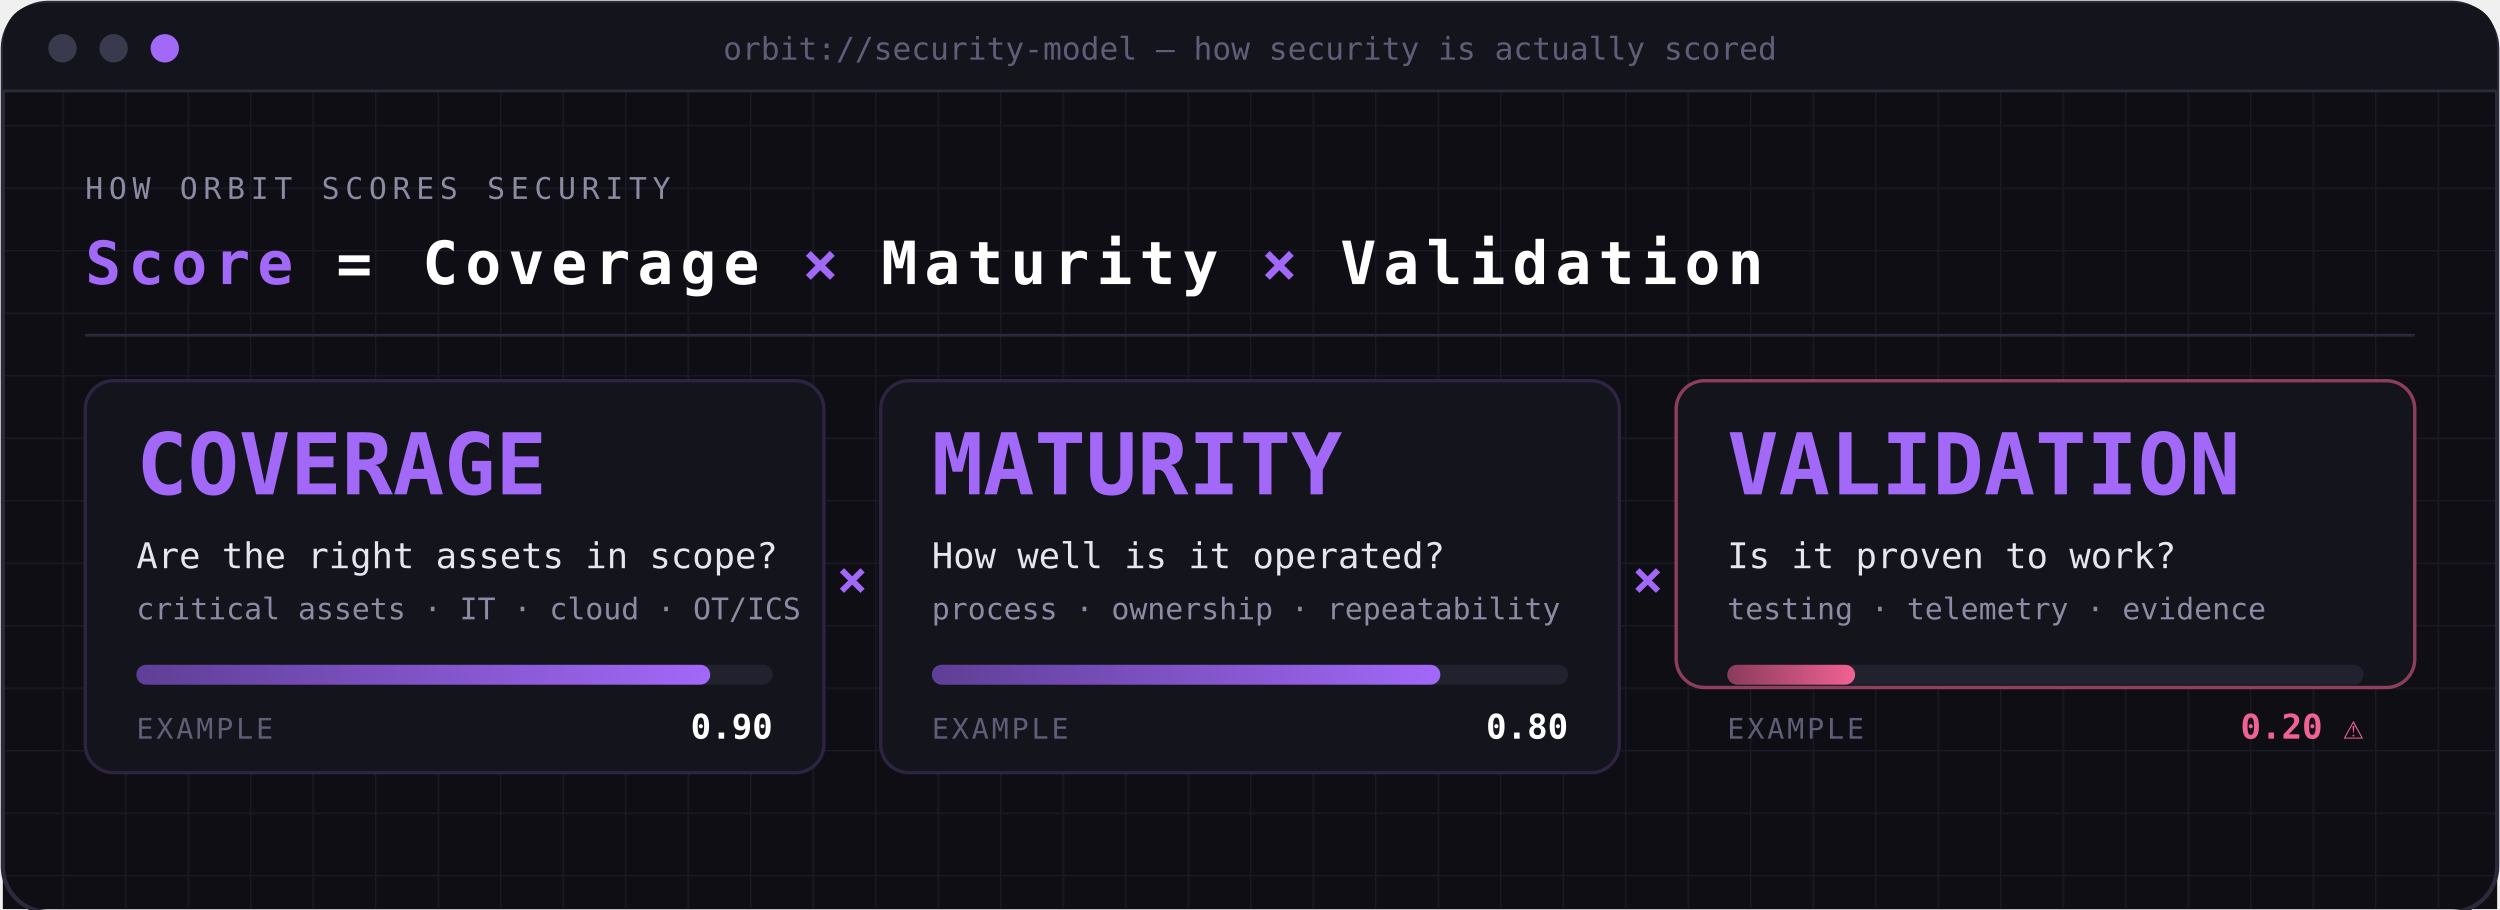
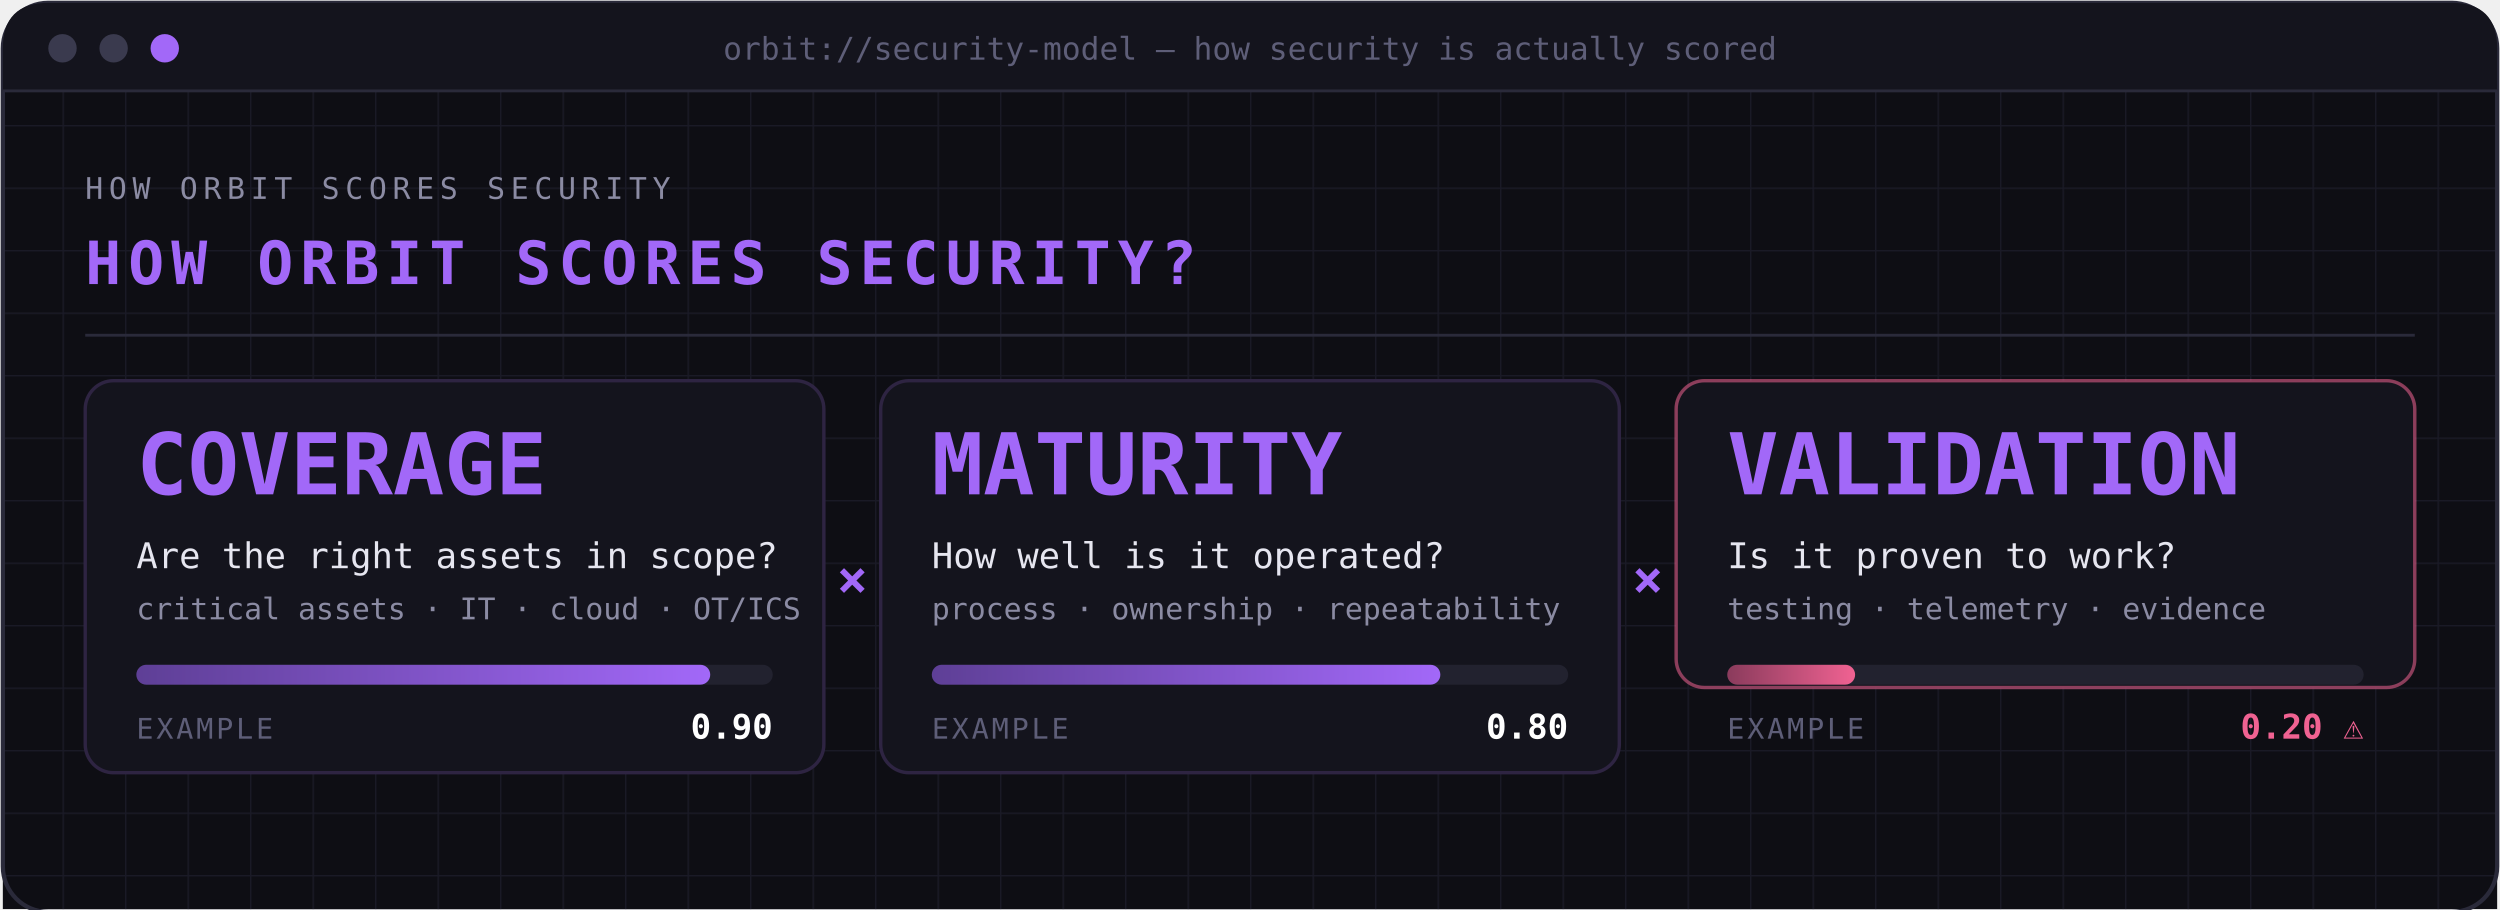
<svg xmlns="http://www.w3.org/2000/svg" viewBox="0 0 880 320" width="880" height="320" role="img" aria-label="ORBIT Security Model. Score = Coverage × Maturity × Validation. Coverage: are the right assets and risks in scope. Maturity: how well is it operated. Validation: is it proven to work. Illustrative example: an additive average of 0.90, 0.80 and 0.20 gives 0.63, while ORBIT's product gives 0.14, exposing the validation gap.">
  <defs>
    <pattern id="og" width="22" height="22" patternUnits="userSpaceOnUse">
      <path d="M22 0H0V22" fill="none" stroke="#1A1A26" stroke-width="1" />
    </pattern>
    <linearGradient id="ob" x1="0" x2="1">
      <stop offset="0%" stop-color="#5E3F96" />
      <stop offset="100%" stop-color="#A268F8" />
    </linearGradient>
    <linearGradient id="warn" x1="0" x2="1">
      <stop offset="0%" stop-color="#8A3B5C" />
      <stop offset="100%" stop-color="#F06292" />
    </linearGradient>
    <clipPath id="of">
      <rect x="1" y="1" width="878" height="438" rx="16" />
    </clipPath>
    <style>
      .m{font-family:Consolas,'JetBrains Mono','Fira Code',Menlo,monospace}
      .bar{fill:#5E5E78;font-size:11px}
      .kick{fill:#8B8BA3;font-size:10.5px;letter-spacing:2px}
      .ttl{fill:#FFFFFF;font-size:21px;font-weight:800;letter-spacing:2.5px}
      .eq{fill:#E6E6F0;font-size:15px}
      .a{fill:#A268F8}
      .L{fill:#A268F8;font-size:30px;font-weight:800}
      .N{fill:#FFFFFF;font-size:13px;font-weight:700;letter-spacing:2px}
      .Q{fill:#E6E6F0;font-size:12.5px}
      .D{fill:#8B8BA3;font-size:10.5px}
      .S{fill:#5E5E78;font-size:10px;letter-spacing:1px}
      .V{fill:#FFFFFF;font-size:12px;font-weight:700}
      .lab{fill:#8B8BA3;font-size:11px;letter-spacing:1.5px;font-weight:700}
      .f{fill:#C9C9D6;font-size:12px}
      .big{font-size:18px;font-weight:800}
      .cap{fill:#9A9AB2;font-size:11px}
      .g1{animation:gr 1.6s .2s ease-out both}.g2{animation:gr 1.6s .4s ease-out both}.g3{animation:gr 1.6s .6s ease-out both}
      .g4{animation:gr 1.8s 1s ease-out both}.g5{animation:gr 1.8s 1.4s ease-out both}
      @keyframes gr{from{transform:scaleX(0)}to{transform:scaleX(1)}}
      .alert{animation:al 1.6s ease-in-out infinite}
      @keyframes al{50%{opacity:.35}}
      .spin{animation:sp 14s linear infinite;transform-origin:56px 82px}
      @keyframes sp{to{transform:rotate(360deg)}}
    </style>
  </defs>
  <g clip-path="url(#of)">
    <rect width="880" height="320" fill="#0E0E14" />
    <rect width="880" height="320" fill="url(#og)" />
  </g>
  <rect x="1" y="1" width="878" height="320" rx="16" fill="none" stroke="#2A2A3A" stroke-width="1.5" />
  <path d="M1,32 V17 Q1,1 17,1 H863 Q879,1 879,17 V32 Z" fill="#14141D" />
  <line x1="1" y1="32" x2="879" y2="32" stroke="#2A2A3A" />
  <circle cx="22" cy="17" r="5" fill="#3A3A4E" />
  <circle cx="40" cy="17" r="5" fill="#3A3A4E" />
  <circle cx="58" cy="17" r="5" fill="#A268F8" />
  <text x="440" y="21" text-anchor="middle" class="m bar">orbit://security-model — how security is actually scored</text>
  <g class="m">
    <text x="30" y="70" class="kick">HOW ORBIT SCORES SECURITY</text>
    <text x="30" y="100" class="ttl">
-       <tspan class="a">Score</tspan> = Coverage <tspan class="a">×</tspan> Maturity <tspan class="a">×</tspan> Validation</text>
+       <tspan class="a">HOW ORBIT SCORES SECURITY?</tspan>
+     </text>
  </g>
  <line x1="30" y1="118" x2="850" y2="118" stroke="#2A2A3A" />
  <g class="m">
    <rect x="30" y="134" width="260" height="138" rx="10" fill="#14141D" stroke="#2E2442" stroke-width="1.2" />
    <text x="48" y="174" class="L">COVERAGE</text>
    <text x="48" y="200" class="Q">Are the right assets in scope?</text>
    <text x="48" y="218" class="D">critical assets · IT · cloud · OT/ICS</text>
    <rect x="48" y="234" width="224" height="7" rx="3.5" fill="#22222F" />
    <rect x="48" y="234" width="202" height="7" rx="3.5" fill="url(#ob)" class="g1" style="transform-origin:48px 237px" />
    <text x="48" y="260" class="S">EXAMPLE</text>
    <text x="272" y="260" text-anchor="end" class="V">0.90</text>
    <text x="300" y="210" text-anchor="middle" class="a" font-size="18" font-weight="700">×</text>
    <rect x="310" y="134" width="260" height="138" rx="10" fill="#14141D" stroke="#2E2442" stroke-width="1.2" />
    <text x="328" y="174" class="L">MATURITY</text>
    <text x="328" y="200" class="Q">How well is it operated?</text>
    <text x="328" y="218" class="D">process · ownership · repeatability</text>
    <rect x="328" y="234" width="224" height="7" rx="3.5" fill="#22222F" />
    <rect x="328" y="234" width="179" height="7" rx="3.5" fill="url(#ob)" class="g2" style="transform-origin:328px 237px" />
    <text x="328" y="260" class="S">EXAMPLE</text>
    <text x="552" y="260" text-anchor="end" class="V">0.80</text>
    <text x="580" y="210" text-anchor="middle" class="a" font-size="18" font-weight="700">×</text>
    <rect x="590" y="134" width="260" height="108" rx="10" fill="#14141D" stroke="#F06292" stroke-opacity=".55" stroke-width="1.2" />
    <text x="608" y="174" class="L">VALIDATION</text>
    <text x="608" y="200" class="Q">Is it proven to work?</text>
    <text x="608" y="218" class="D">testing · telemetry · evidence</text>
    <rect x="608" y="234" width="224" height="7" rx="3.5" fill="#22222F" />
    <rect x="608" y="234" width="45" height="7" rx="3.5" fill="url(#warn)" class="g3" style="transform-origin:608px 237px" />
    <text x="608" y="260" class="S">EXAMPLE</text>
    <text x="832" y="260" text-anchor="end" class="V" style="fill:#F06292">0.20 ⚠</text>
  </g>
</svg>
